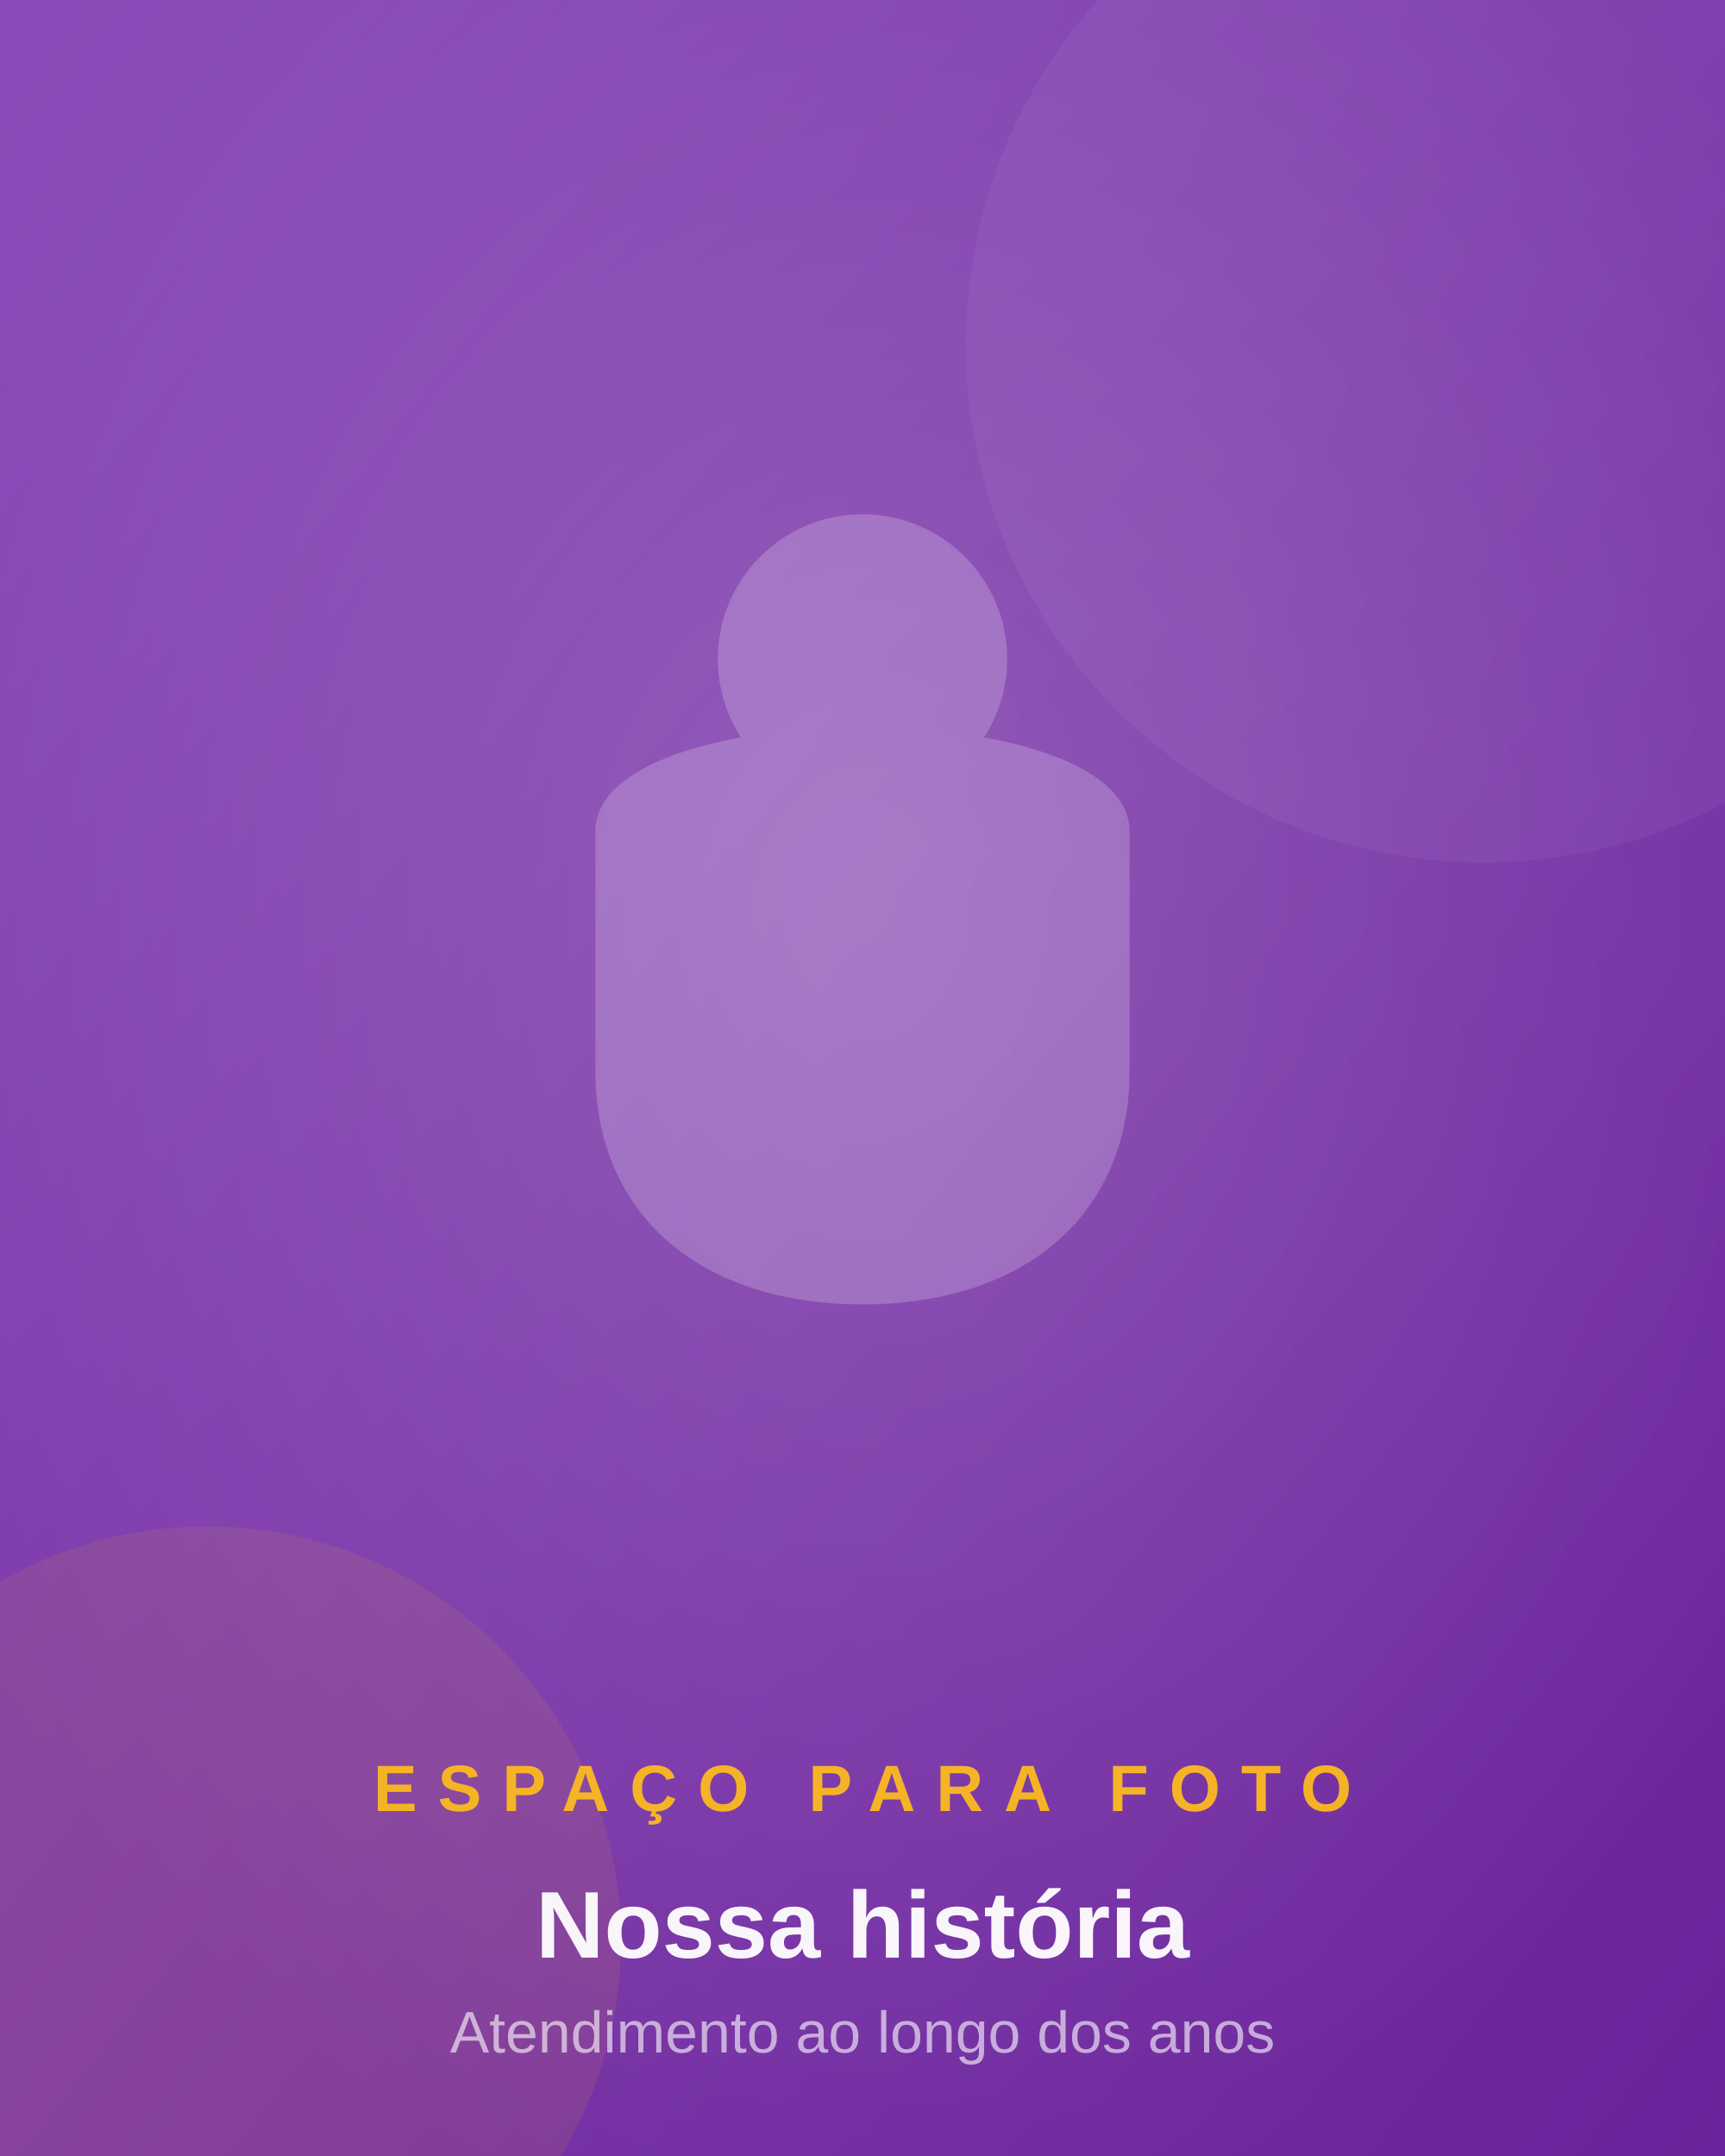
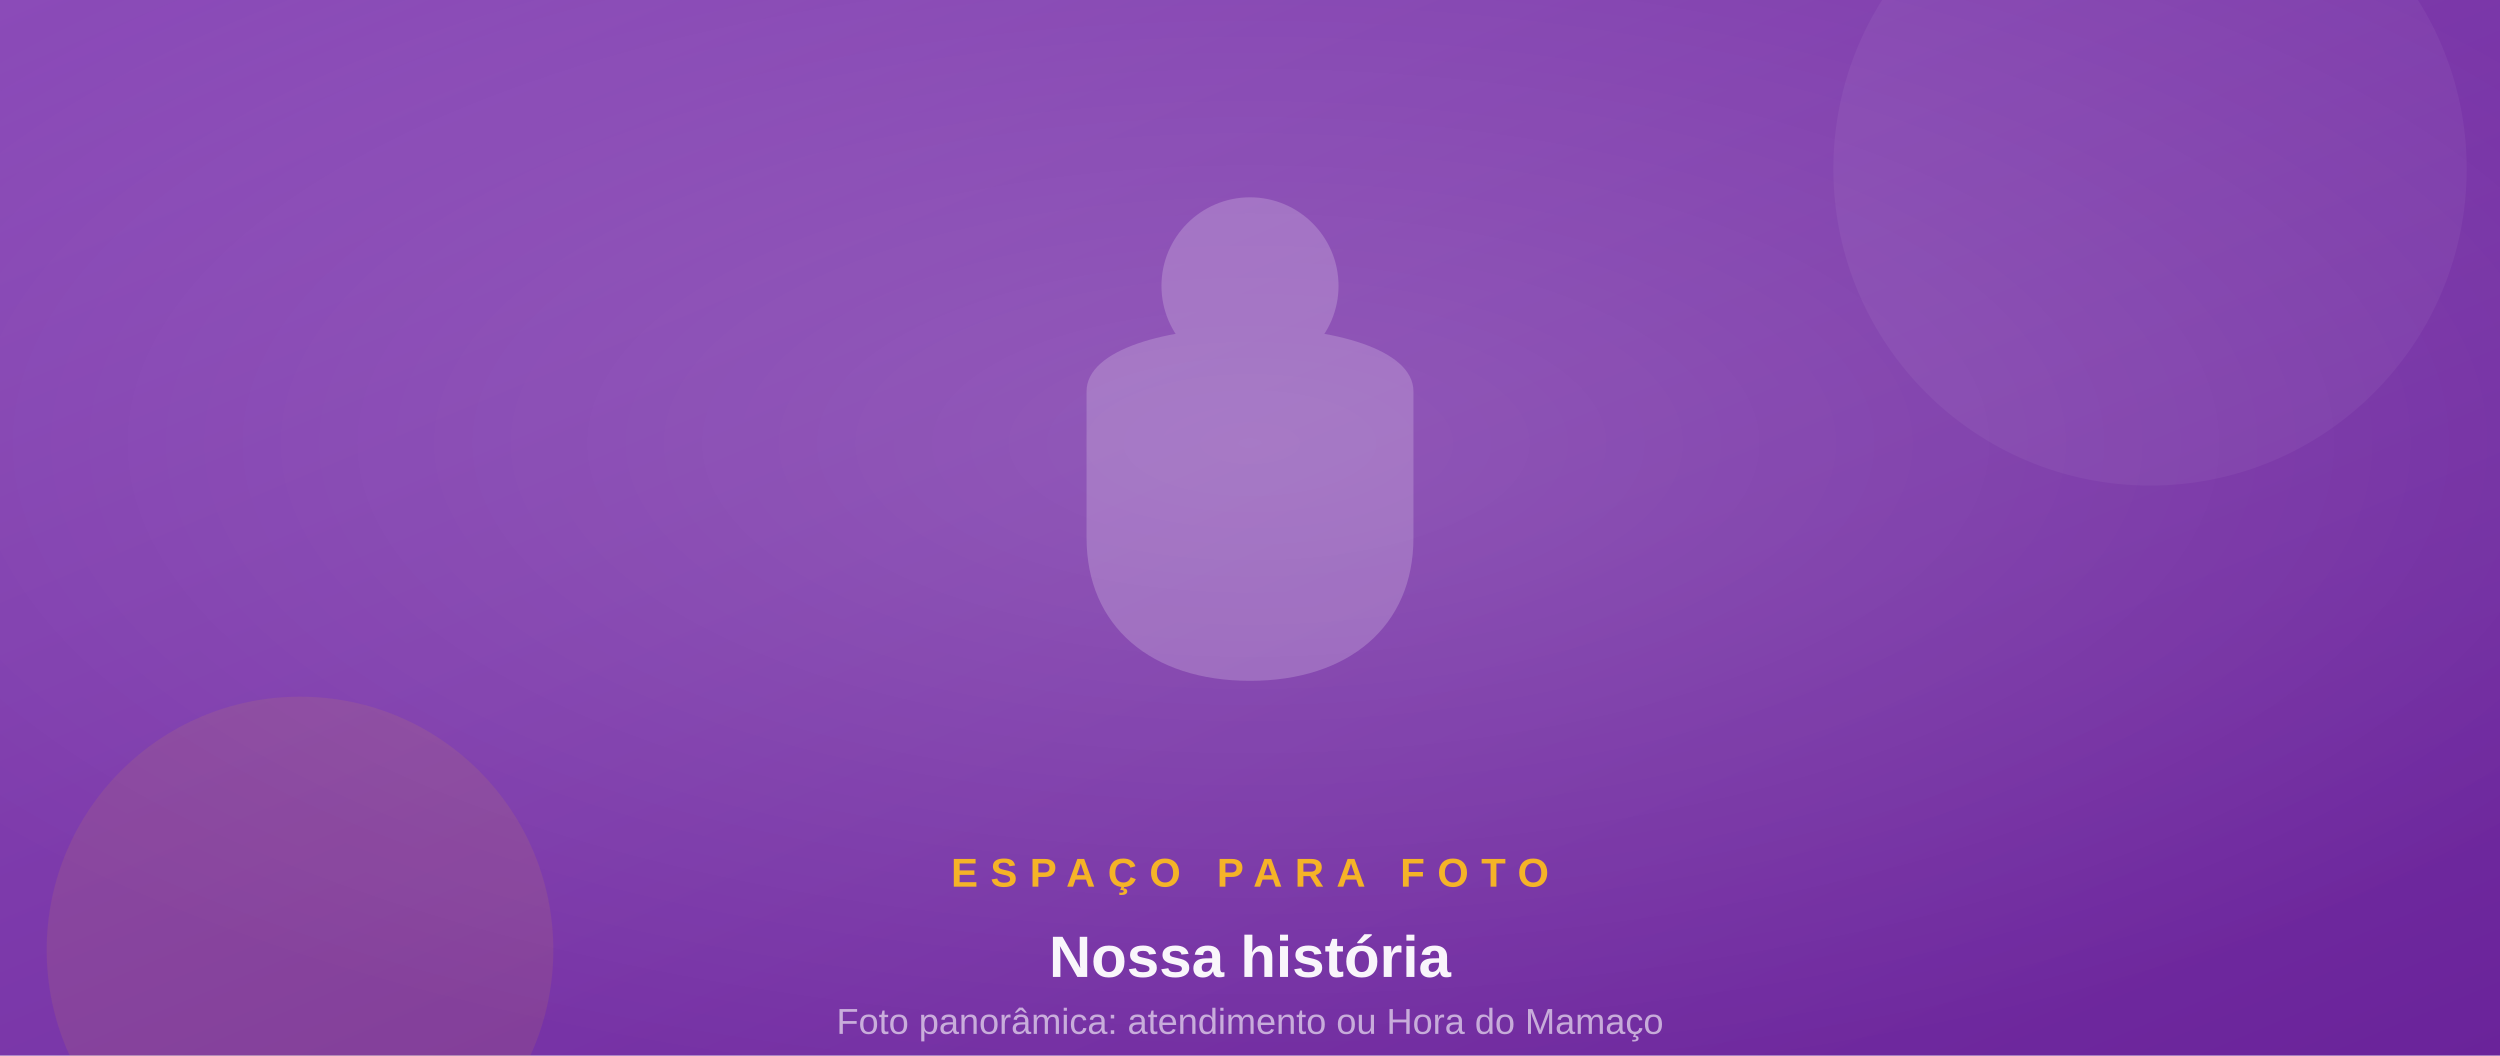
- <svg xmlns="http://www.w3.org/2000/svg" viewBox="0 0 1000 1250" width="1000" height="1250" role="img" aria-label="Nossa história">
+ <svg xmlns="http://www.w3.org/2000/svg" viewBox="0 0 1800 760" width="1800" height="760" role="img" aria-label="Nossa história">
  <defs>
    <linearGradient id="g" x1="0" y1="0" x2="1" y2="1">
      <stop offset="0" stop-color="#8B4BB8" />
      <stop offset="1" stop-color="#6A239A" />
    </linearGradient>
    <radialGradient id="brilho" cx="0.5" cy="0.42" r="0.62">
      <stop offset="0" stop-color="#ffffff" stop-opacity="0.16" />
      <stop offset="1" stop-color="#ffffff" stop-opacity="0" />
    </radialGradient>
  </defs>
-   <rect width="1000" height="1250" fill="url(#g)" />
-   <rect width="1000" height="1250" fill="url(#brilho)" />
-   <circle cx="860" cy="200" r="300" fill="#ffffff" opacity="0.05" />
-   <circle cx="120" cy="1125" r="240" fill="#FBB921" opacity="0.09" />
-   <g transform="translate(500 556.25) scale(1.612903)">
+   <rect width="1800" height="760" fill="url(#g)" />
+   <rect width="1800" height="760" fill="url(#brilho)" />
+   <circle cx="1548" cy="121.6" r="228" fill="#ffffff" opacity="0.05" />
+   <circle cx="216" cy="684" r="182.4" fill="#FBB921" opacity="0.09" />
+   <g transform="translate(900 338.2) scale(1.225806)">
    <g fill="#ffffff" opacity="0.2">
      <circle cx="0" cy="-108" r="52" />
      <path d="M-96 -46 C-96 -96 96 -96 96 -46 L96 40 C96 92 58 124 0 124 C-58 124 -96 92 -96 40 Z" />
      <circle cx="46" cy="26" r="38" fill="#ffffff" opacity="0.92" />
      <path d="M-52 28 C-52 -8 4 -20 42 4 C72 22 66 76 26 84 C-14 92 -52 66 -52 28 Z" fill="#ffffff" opacity="0.92" />
    </g>
  </g>
-   <g transform="translate(500 1050)" text-anchor="middle" font-family="Montserrat, Segoe UI, Arial, sans-serif">
-     <text y="0" fill="#FBB921" font-size="38" font-weight="700" letter-spacing="12" opacity="0.95">ESPAÇO PARA FOTO</text>
-     <text y="85" fill="#ffffff" font-size="55" font-weight="700" opacity="0.95">Nossa história</text>
-     <text y="140" fill="#ffffff" opacity="0.6" font-size="34" font-weight="400">Atendimento ao longo dos anos</text>
+   <g transform="translate(900 638.4)" text-anchor="middle" font-family="Montserrat, Segoe UI, Arial, sans-serif">
+     <text y="0" fill="#FBB921" font-size="29" font-weight="700" letter-spacing="9" opacity="0.95">ESPAÇO PARA FOTO</text>
+     <text y="65" fill="#ffffff" font-size="42" font-weight="700" opacity="0.95">Nossa história</text>
+     <text y="106" fill="#ffffff" opacity="0.6" font-size="26" font-weight="400">Foto panorâmica: atendimento ou Hora do Mamaço</text>
  </g>
</svg>
